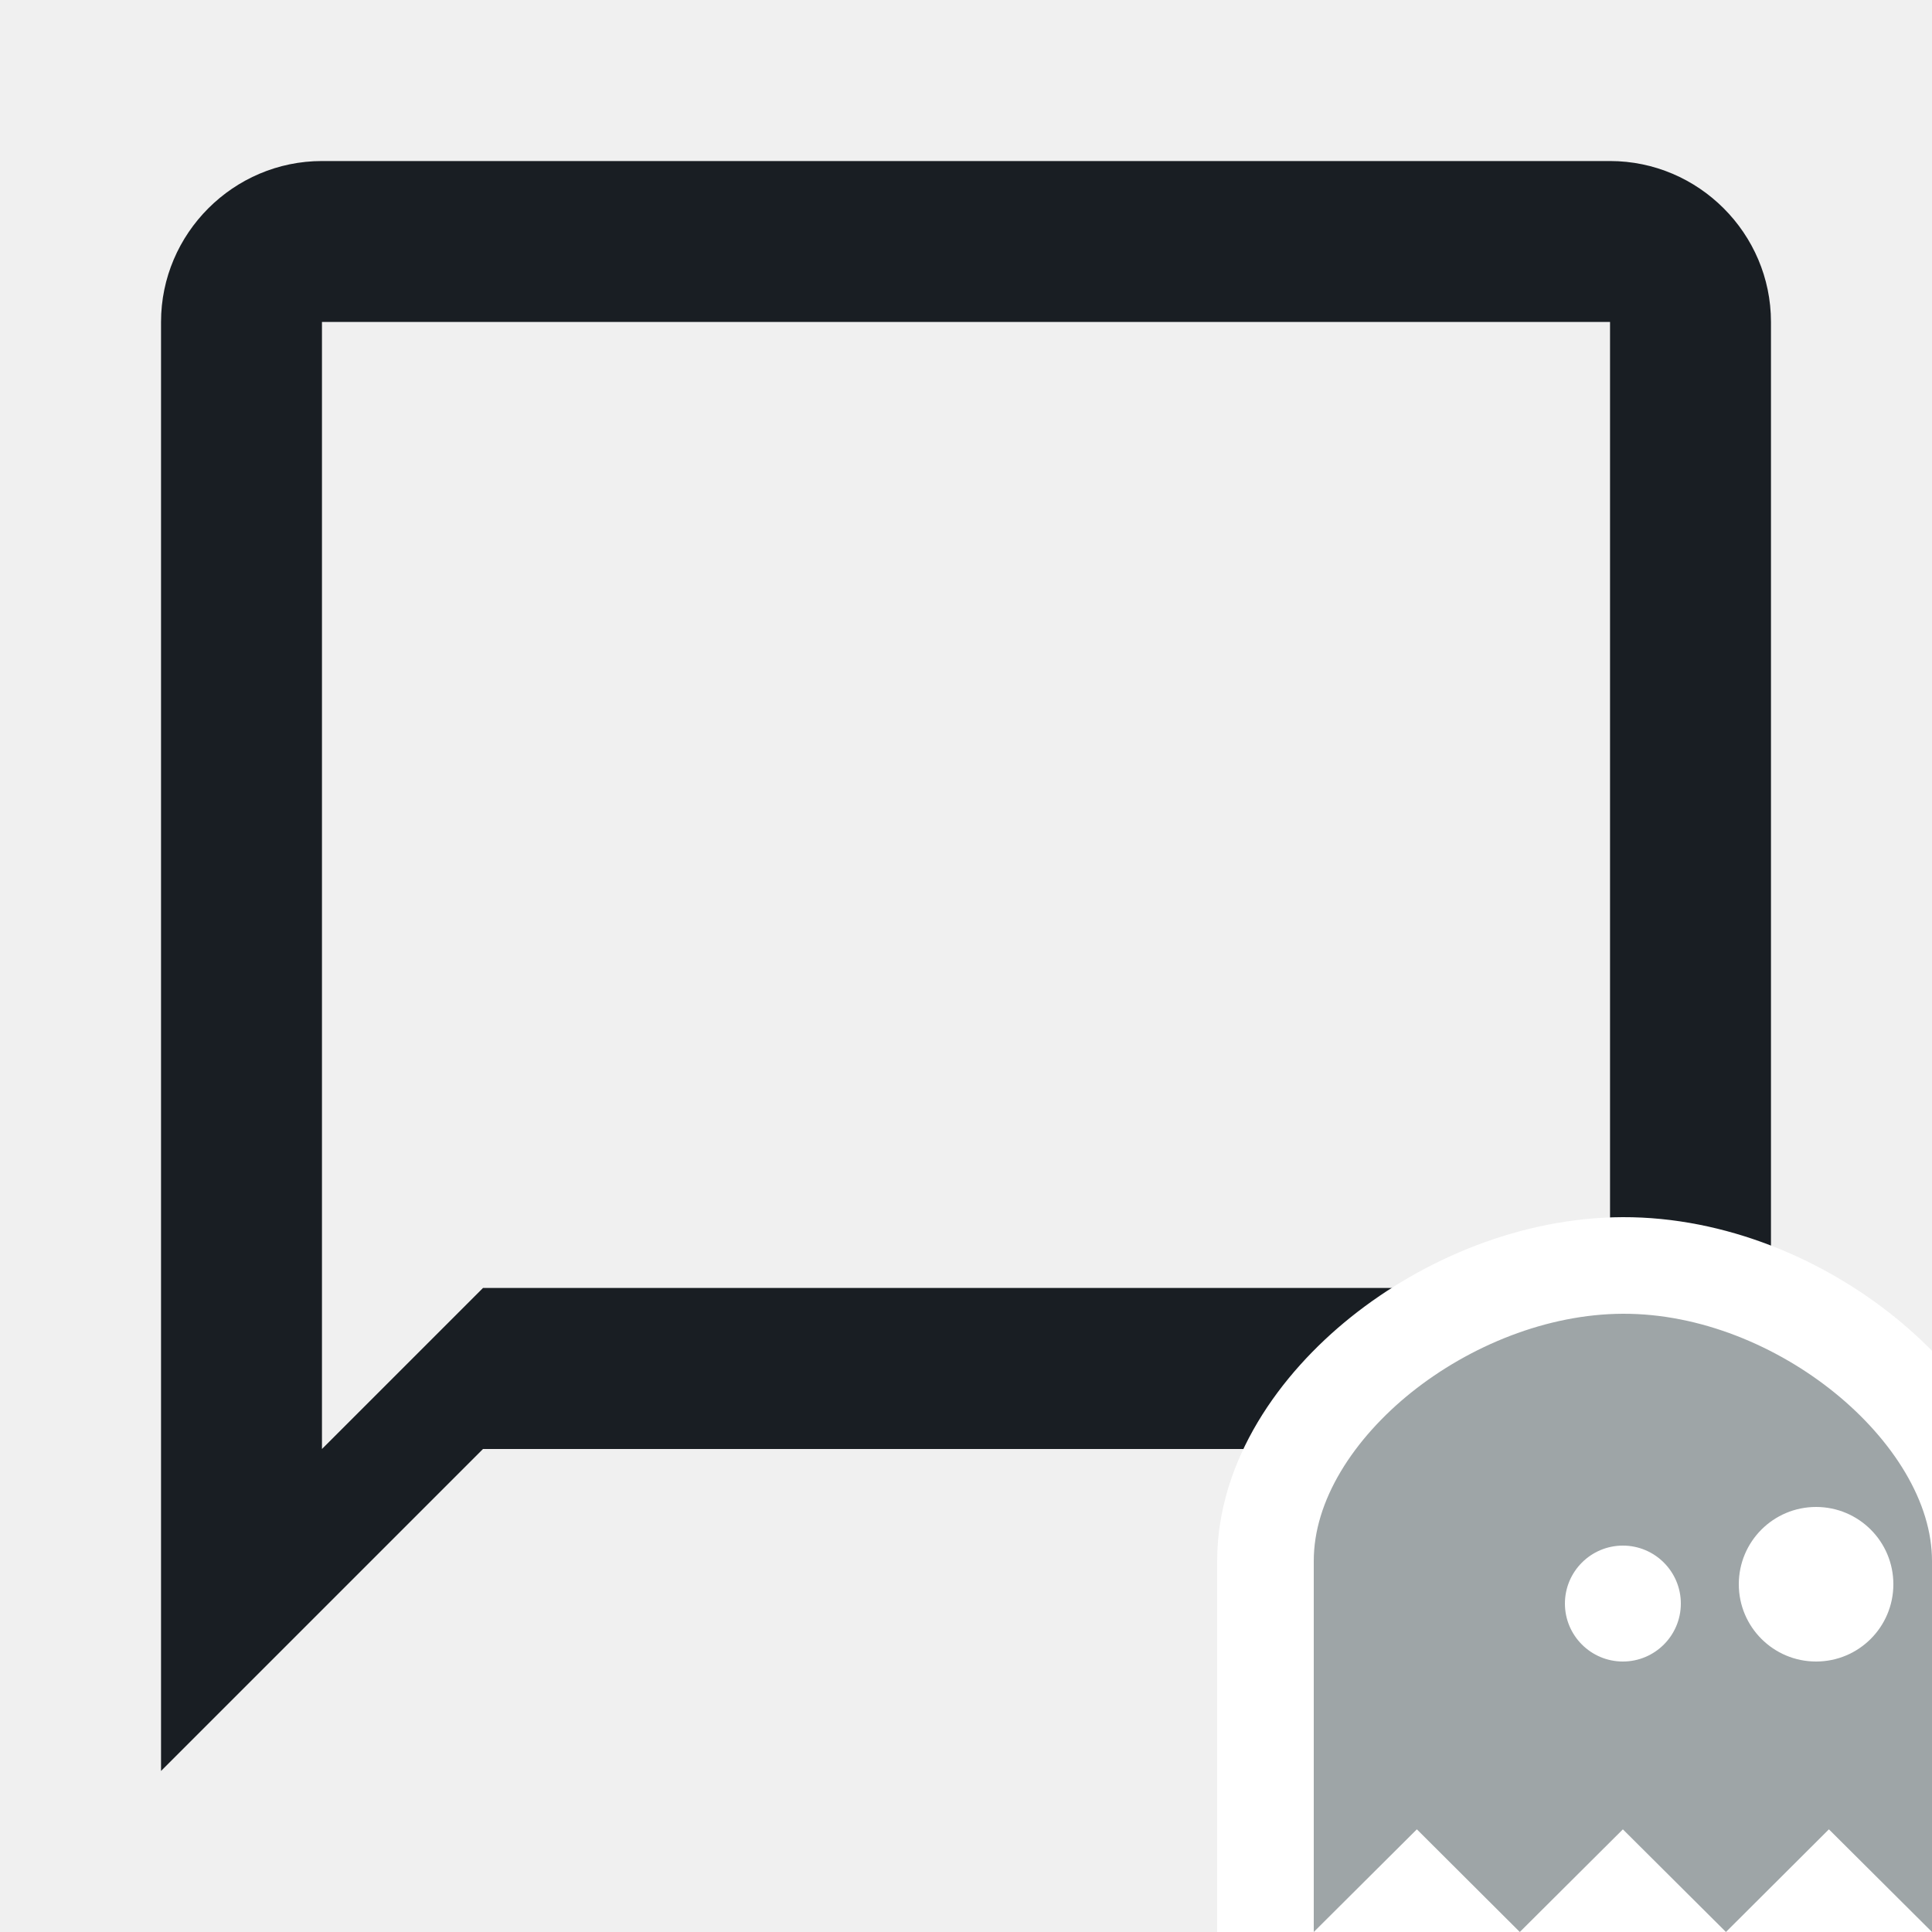
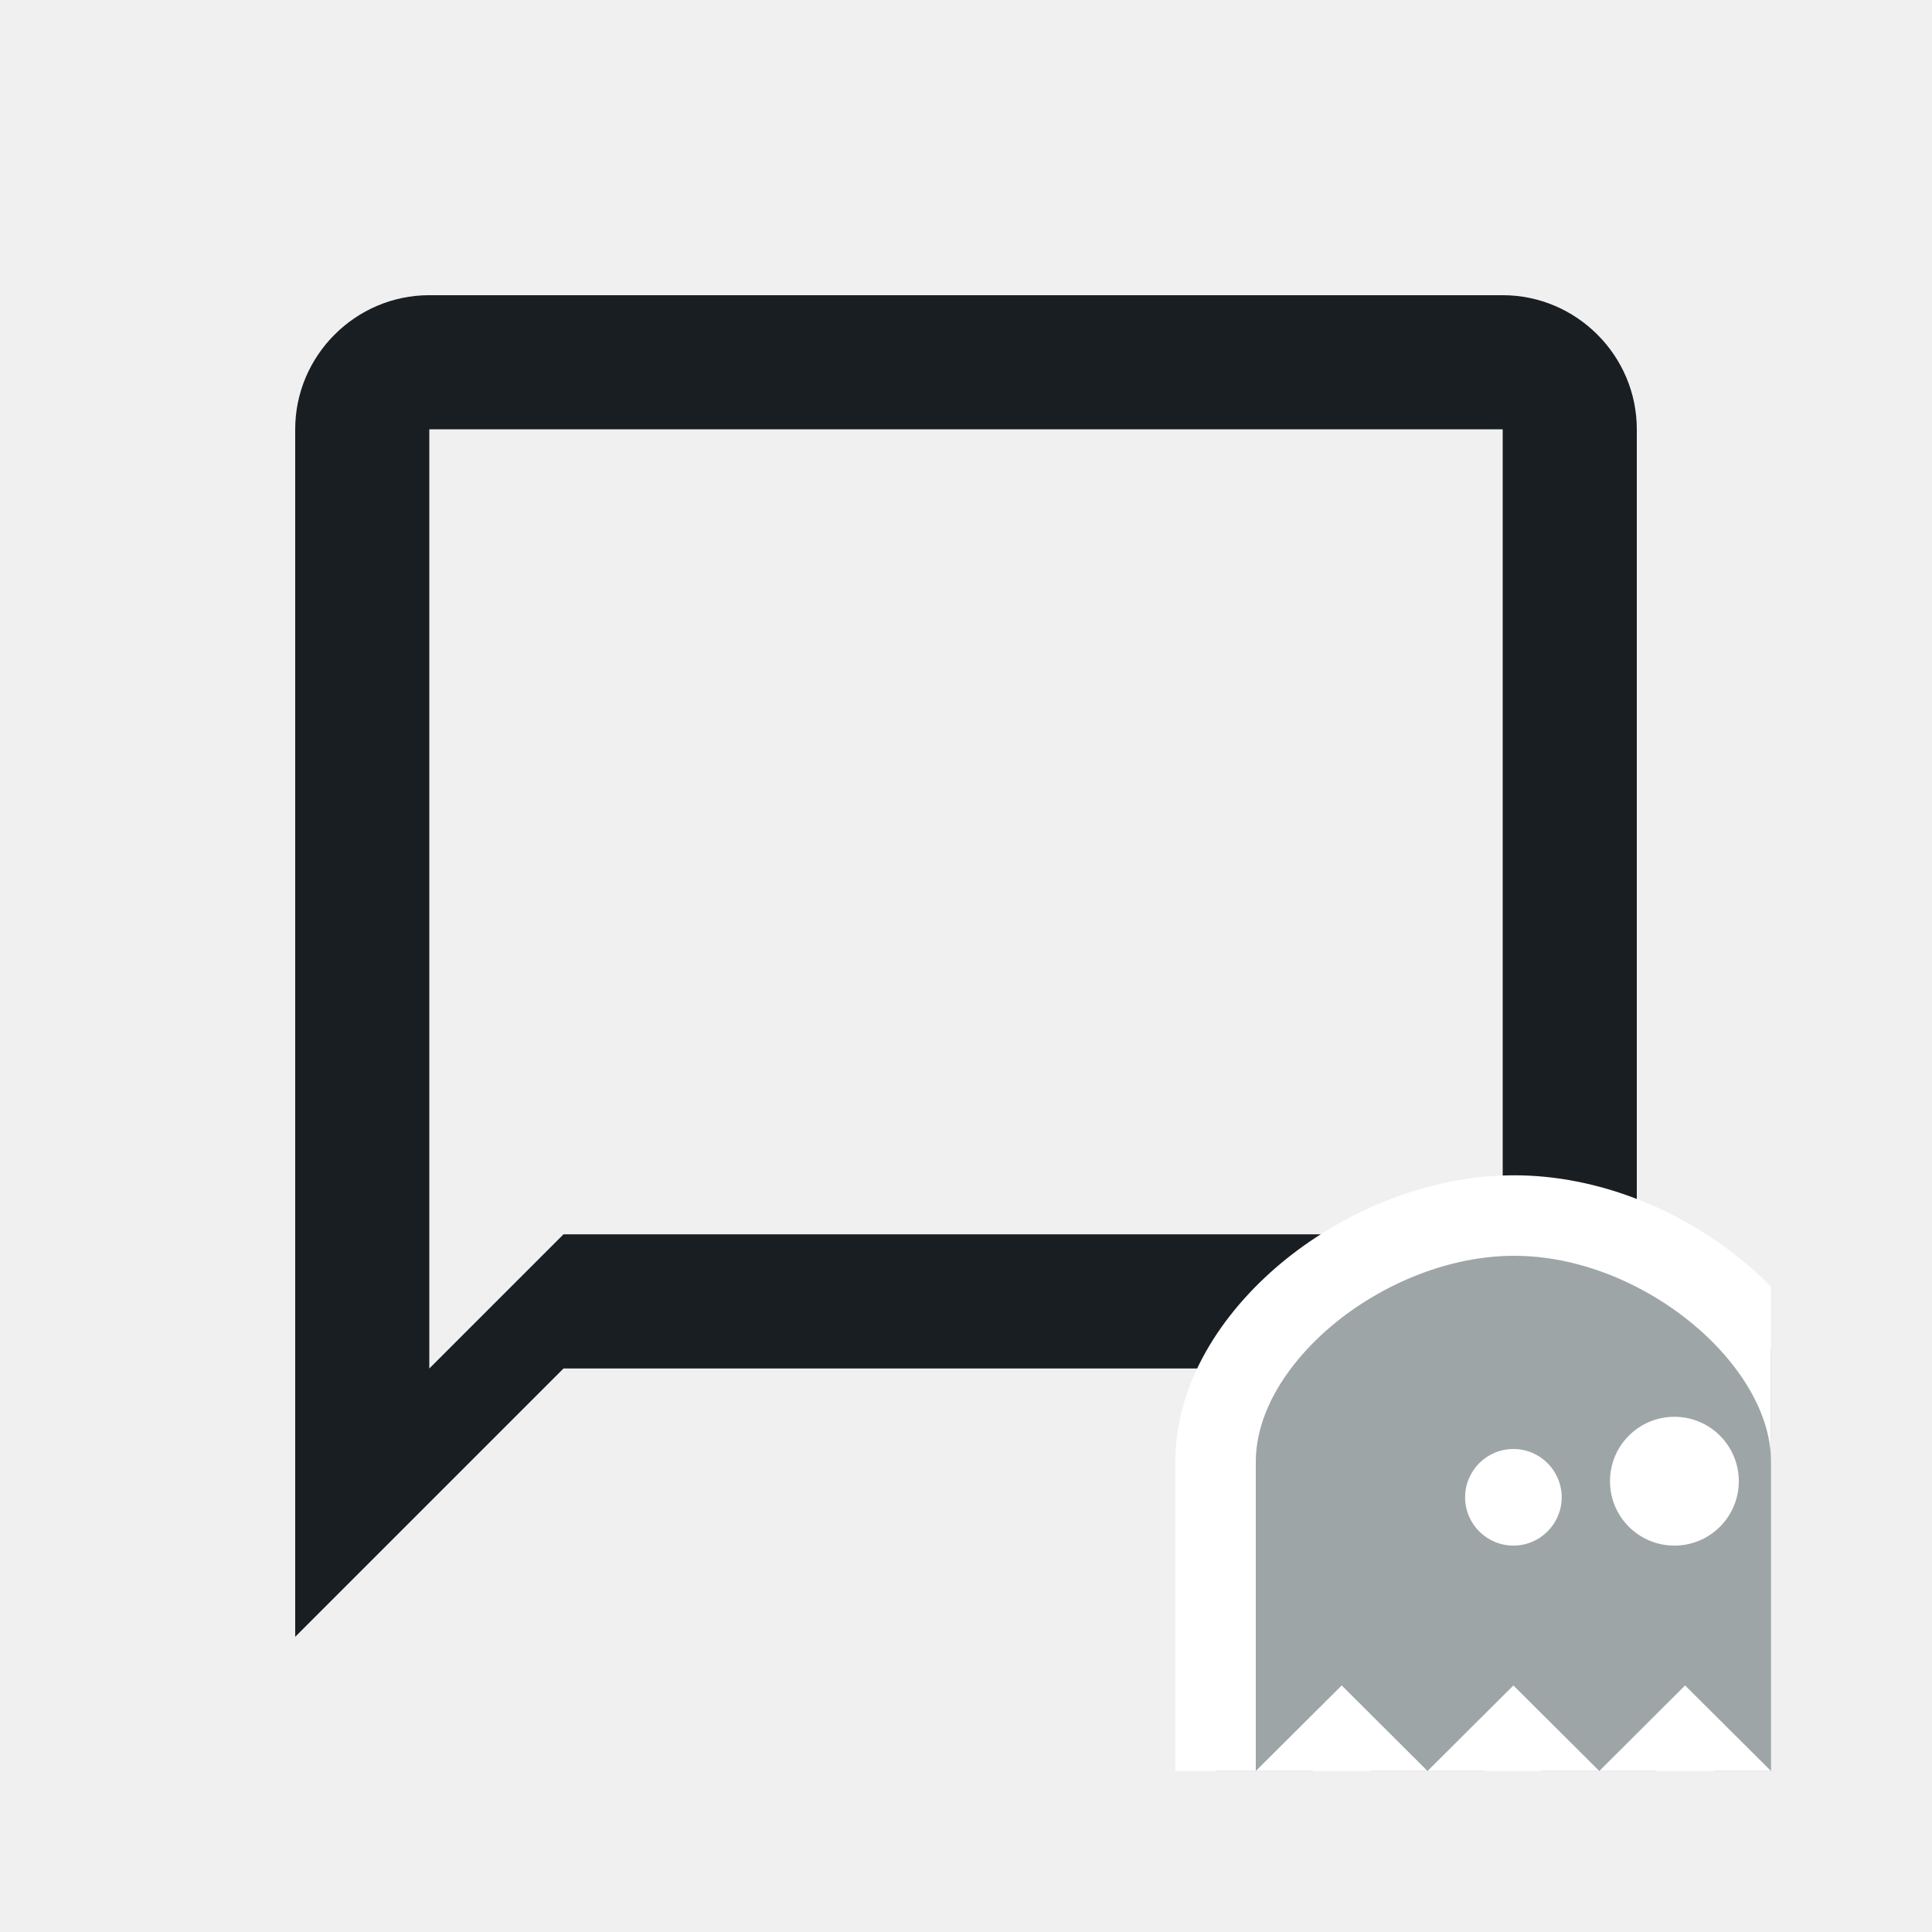
- <svg xmlns="http://www.w3.org/2000/svg" width="20" height="20" viewBox="0 0 20 20" fill="none">
+ <svg xmlns="http://www.w3.org/2000/svg" width="24" height="24" viewBox="0 0 24 24" fill="none">
  <g id="testimonial">
-     <rect width="20" height="20" fill="black" fill-opacity="0" />
    <g id="outline-chat_bubble_outline-24px">
-       <rect width="20" height="20" fill="black" fill-opacity="0" />
      <g id="Outline">
-         <rect width="16.667" height="16.667" fill="black" fill-opacity="0" transform="translate(1.66666 1.66666)" />
-         <path id="Vector" d="M16.667 1.667H3.333C2.417 1.667 1.667 2.417 1.667 3.333V18.333L5 15H16.667C17.583 15 18.333 14.25 18.333 13.333V3.333C18.333 2.417 17.583 1.667 16.667 1.667ZM16.667 13.333H5L3.333 15V3.333H16.667V13.333Z" fill="#191E23" />
+         <path id="Vector" d="M18.667 3.667H5.333C4.417 3.667 3.667 4.417 3.667 5.333V20.333L7 17H18.667C19.583 17 20.333 16.25 20.333 15.333V5.333C20.333 4.417 19.583 3.667 18.667 3.667ZM18.667 15.333H7L5.333 17V5.333H18.667V15.333Z" fill="#191E23" />
      </g>
    </g>
    <g id="Logo" clip-path="url(#clip0)">
-       <rect width="8" height="8" fill="black" fill-opacity="0" transform="translate(12 12)" />
-       <path id="Vector_2" d="M13.1 20V21.204L13.953 20.354L14.667 19.643L15.38 20.354L15.733 20.706L16.086 20.354L16.8 19.643L17.514 20.354L17.867 20.706L18.22 20.354L18.933 19.643L19.647 20.354L20.5 21.204V20V16.16C20.5 15.341 19.975 14.571 19.312 14.033C18.638 13.485 17.729 13.097 16.799 13.1C15.884 13.103 14.977 13.481 14.299 14.023C13.633 14.556 13.1 15.323 13.1 16.16V20Z" fill="#9EA5A7" stroke="white" />
-       <path id="Ellipse" d="M17.4 16.6C17.4 16.931 17.131 17.2 16.8 17.2C16.469 17.2 16.2 16.931 16.2 16.6C16.2 16.269 16.469 16 16.8 16C17.131 16 17.4 16.269 17.4 16.6Z" fill="white" />
-       <path id="Ellipse_2" d="M19.6 16.4C19.6 16.842 19.242 17.2 18.8 17.2C18.358 17.2 18 16.842 18 16.4C18 15.958 18.358 15.6 18.8 15.6C19.242 15.6 19.6 15.958 19.6 16.4Z" fill="white" />
+       <path id="Vector_2" d="M15.1 22V23.204L15.953 22.354L16.667 21.643L17.38 22.354L17.733 22.706L18.086 22.354L18.8 21.643L19.514 22.354L19.867 22.706L20.22 22.354L20.933 21.643L21.647 22.354L22.5 23.204V22V18.16C22.5 17.34 21.975 16.571 21.312 16.033C20.638 15.485 19.729 15.097 18.799 15.1C17.884 15.103 16.977 15.481 16.299 16.023C15.633 16.556 15.1 17.323 15.1 18.16V22Z" fill="#9EA5A7" stroke="white" />
+       <path id="Ellipse" d="M19.4 18.6C19.4 18.931 19.131 19.2 18.8 19.2C18.469 19.2 18.2 18.931 18.2 18.6C18.2 18.269 18.469 18 18.8 18C19.131 18 19.4 18.269 19.4 18.6Z" fill="white" />
+       <path id="Ellipse_2" d="M21.6 18.4C21.6 18.842 21.242 19.2 20.8 19.2C20.358 19.2 20 18.842 20 18.4C20 17.958 20.358 17.6 20.8 17.6C21.242 17.6 21.6 17.958 21.6 18.4Z" fill="white" />
    </g>
  </g>
  <defs>
    <clipPath id="clip0">
-       <rect width="8" height="8" fill="white" transform="translate(12 12)" />
+       <rect width="8" height="8" fill="white" transform="translate(14 14)" />
    </clipPath>
  </defs>
</svg>
